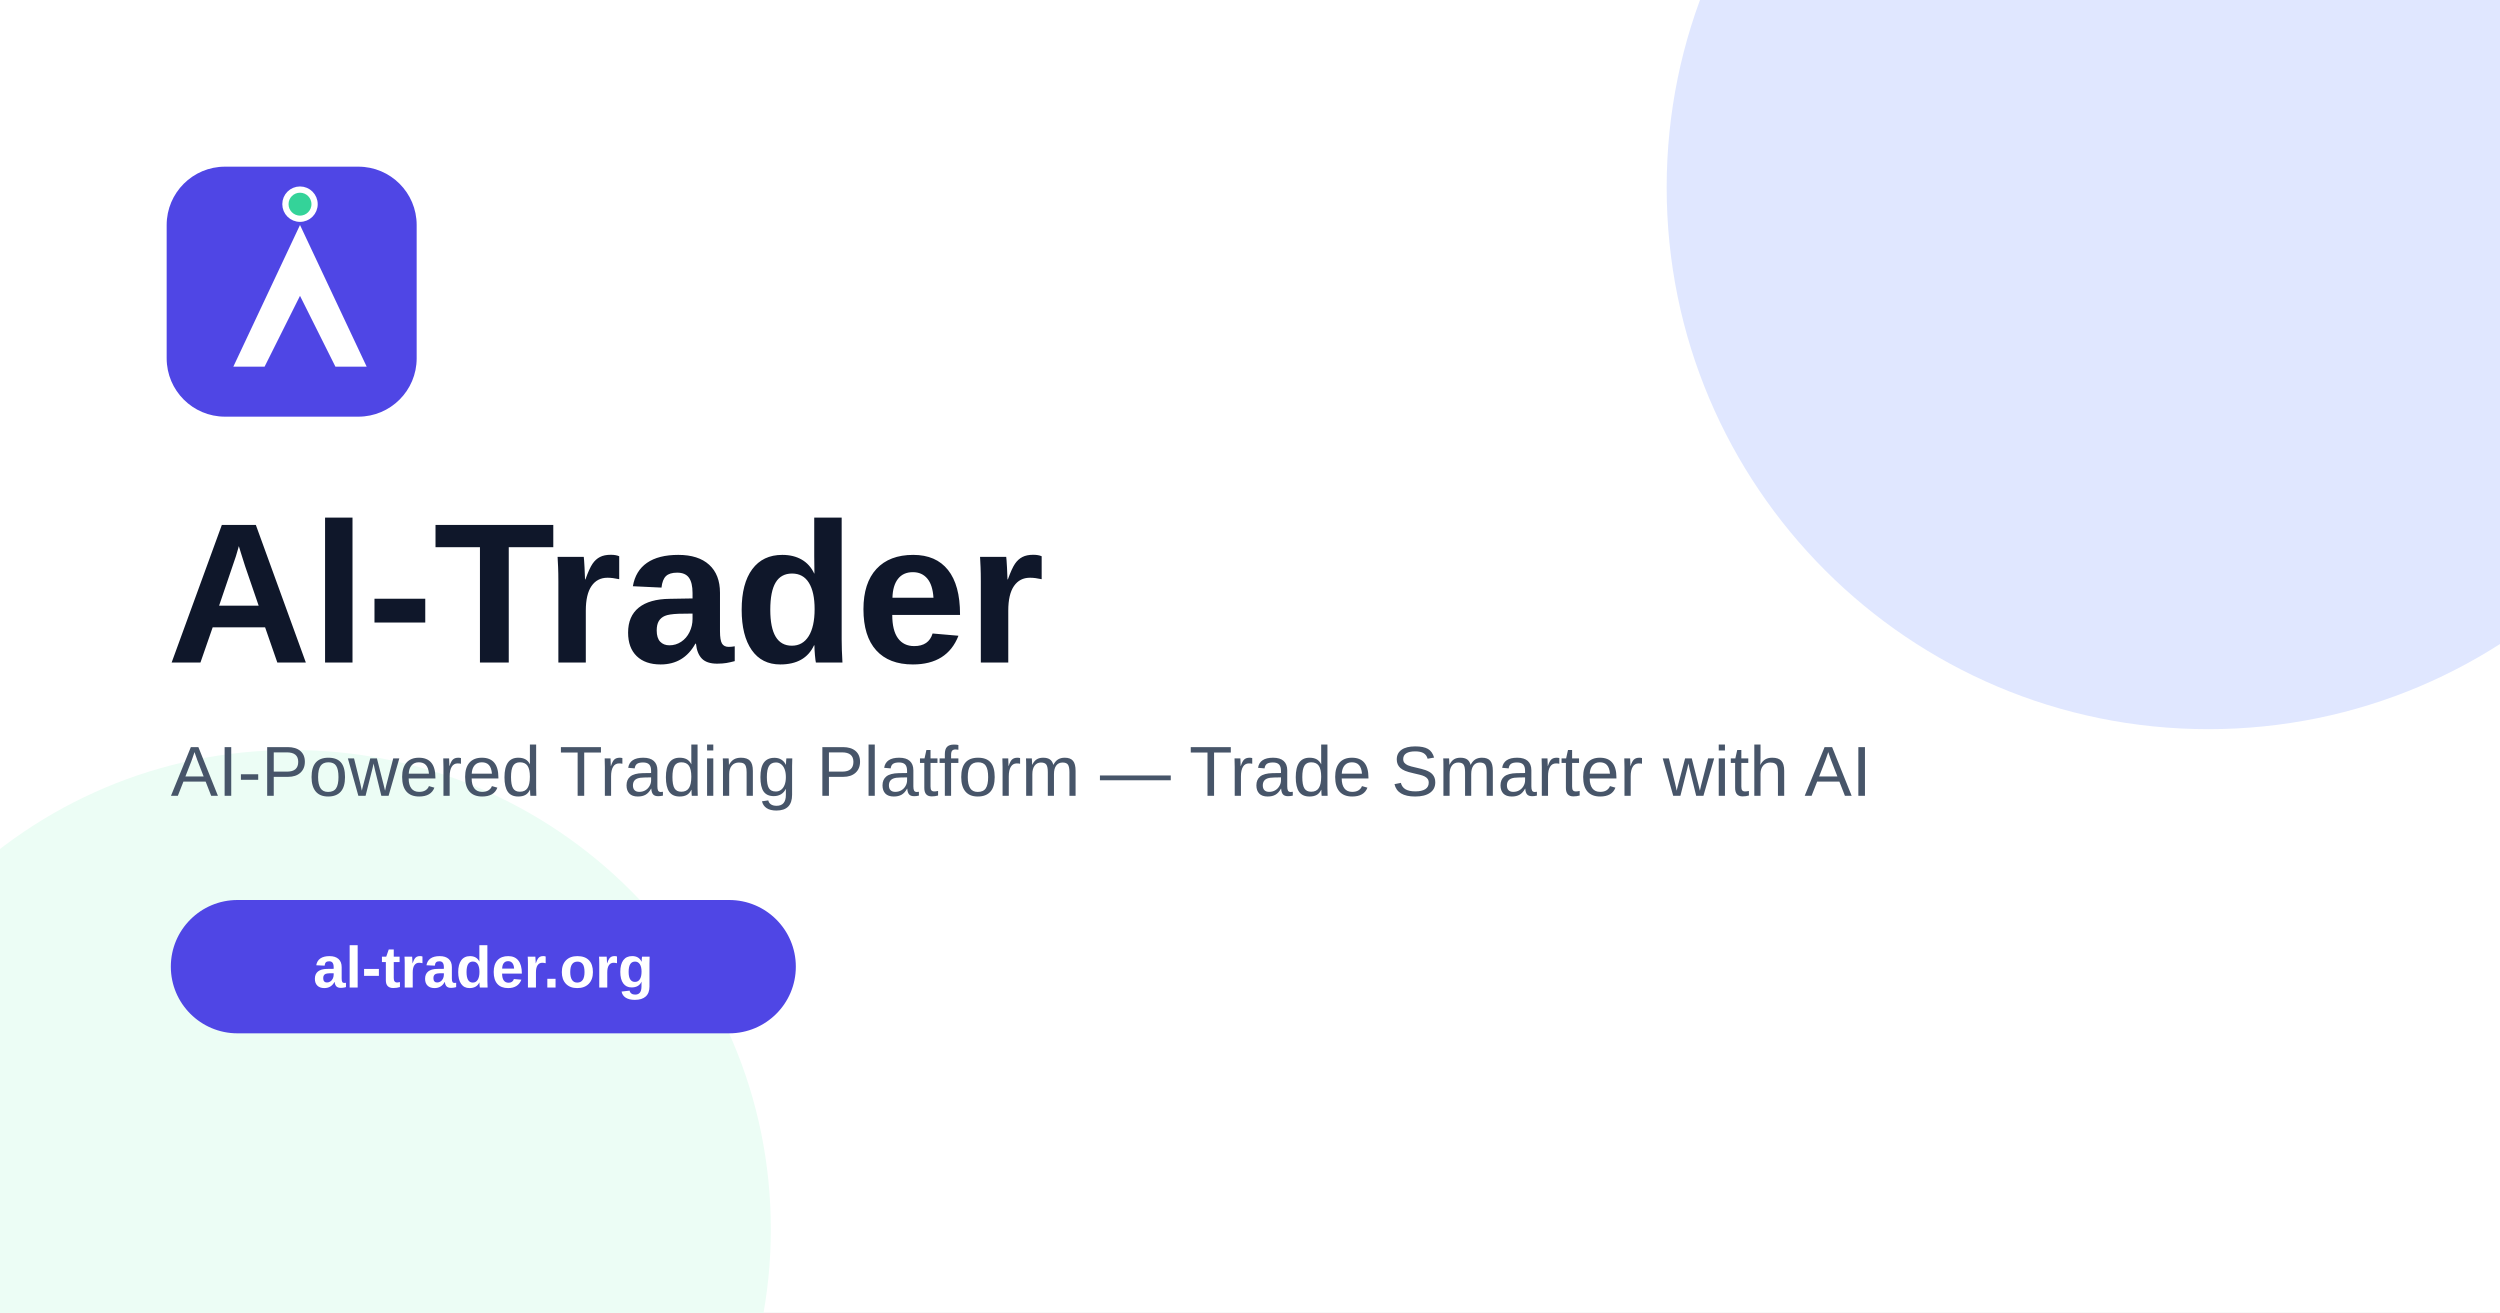
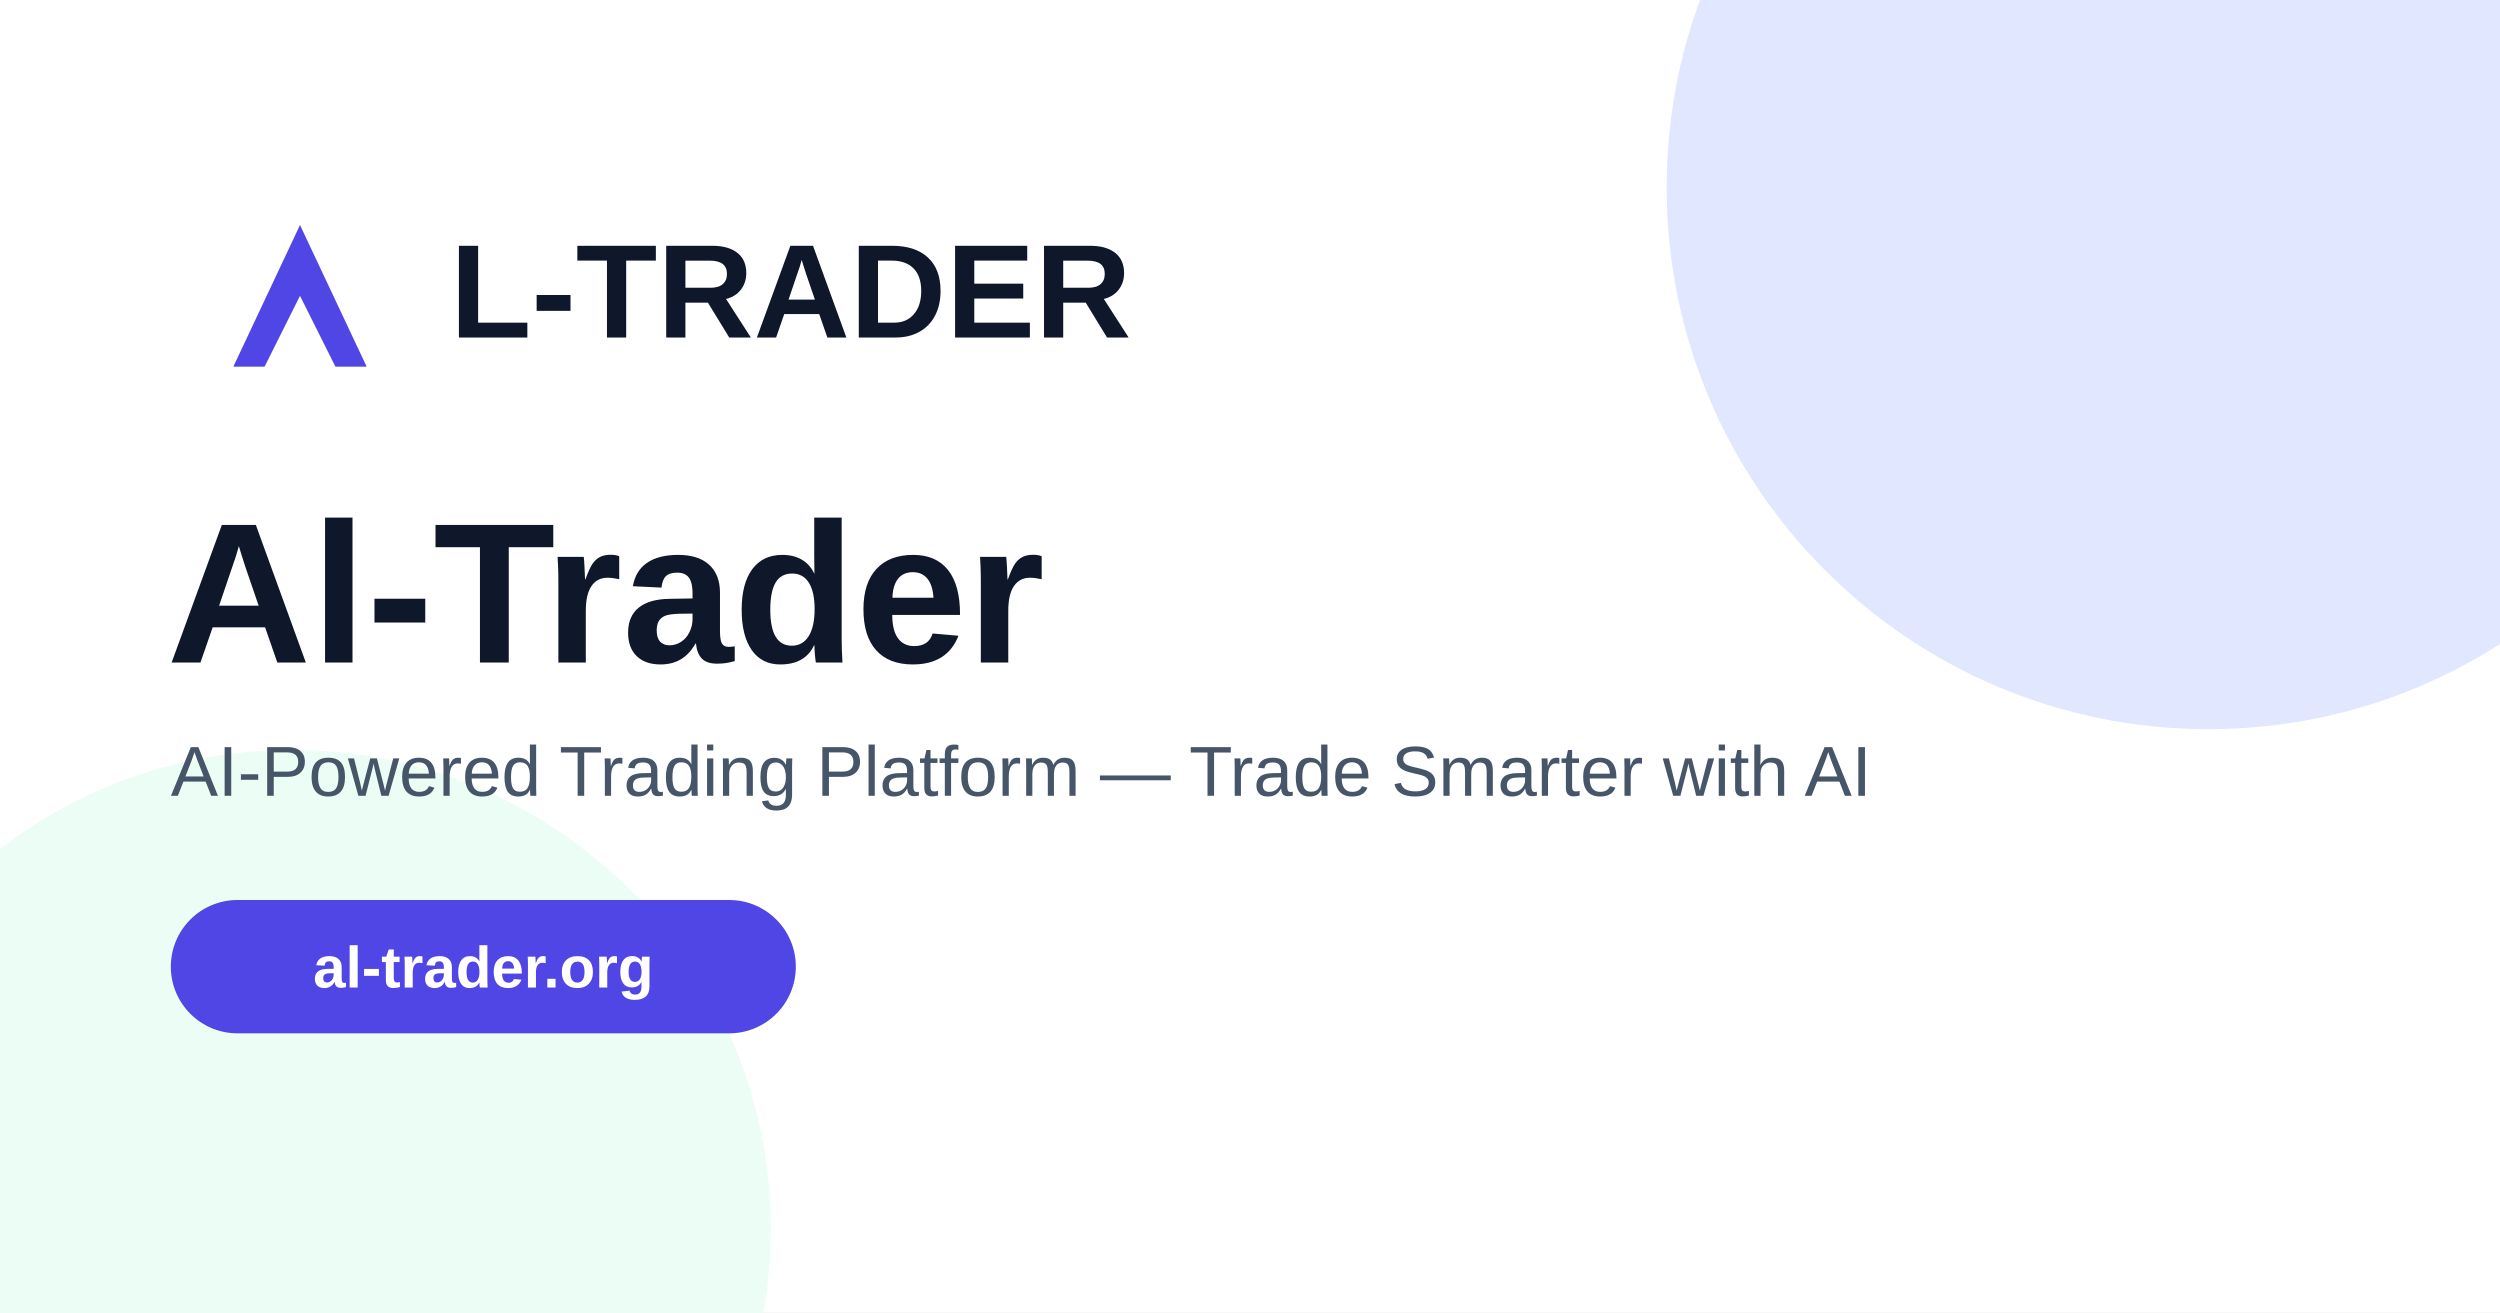
<svg xmlns="http://www.w3.org/2000/svg" width="1200" height="630" viewBox="0 0 1200 630">
  <rect width="1200" height="630" fill="#ffffff" />
  <circle cx="1060" cy="90" r="260" fill="#e0e7ff" />
  <circle cx="140" cy="590" r="230" fill="#ecfdf5" />
-   <rect x="80" y="80" width="120" height="120" rx="28" fill="#4f46e5" />
-   <circle cx="144" cy="98" r="7" fill="#34d399" stroke="#ffffff" stroke-width="3" />
-   <path d="M112 176 L144 108 L176 176 L161 176 L144 142 L127 176 Z" fill="#ffffff" fill-rule="evenodd" />
+   <path d="M112 176 L144 108 L176 176 L161 176 L144 142 L127 176 Z" fill="#4f46e5" fill-rule="evenodd" />
+   <text x="216" y="162" font-family="Arial, Helvetica, sans-serif" font-size="64" font-weight="700" fill="#0f172a">L-TRADER</text>
  <text x="80" y="318" font-family="Arial, Helvetica, sans-serif" font-size="96" font-weight="700" fill="#0f172a">Al-Trader</text>
  <text x="82" y="382" font-family="Arial, Helvetica, sans-serif" font-size="34" fill="#475569">AI-Powered Trading Platform — Trade Smarter with AI</text>
  <rect x="82" y="432" width="300" height="64" rx="32" fill="#4f46e5" />
  <text x="232" y="474" font-family="Arial, Helvetica, sans-serif" font-size="28" font-weight="600" fill="#ffffff" text-anchor="middle">al-trader.org</text>
</svg>
